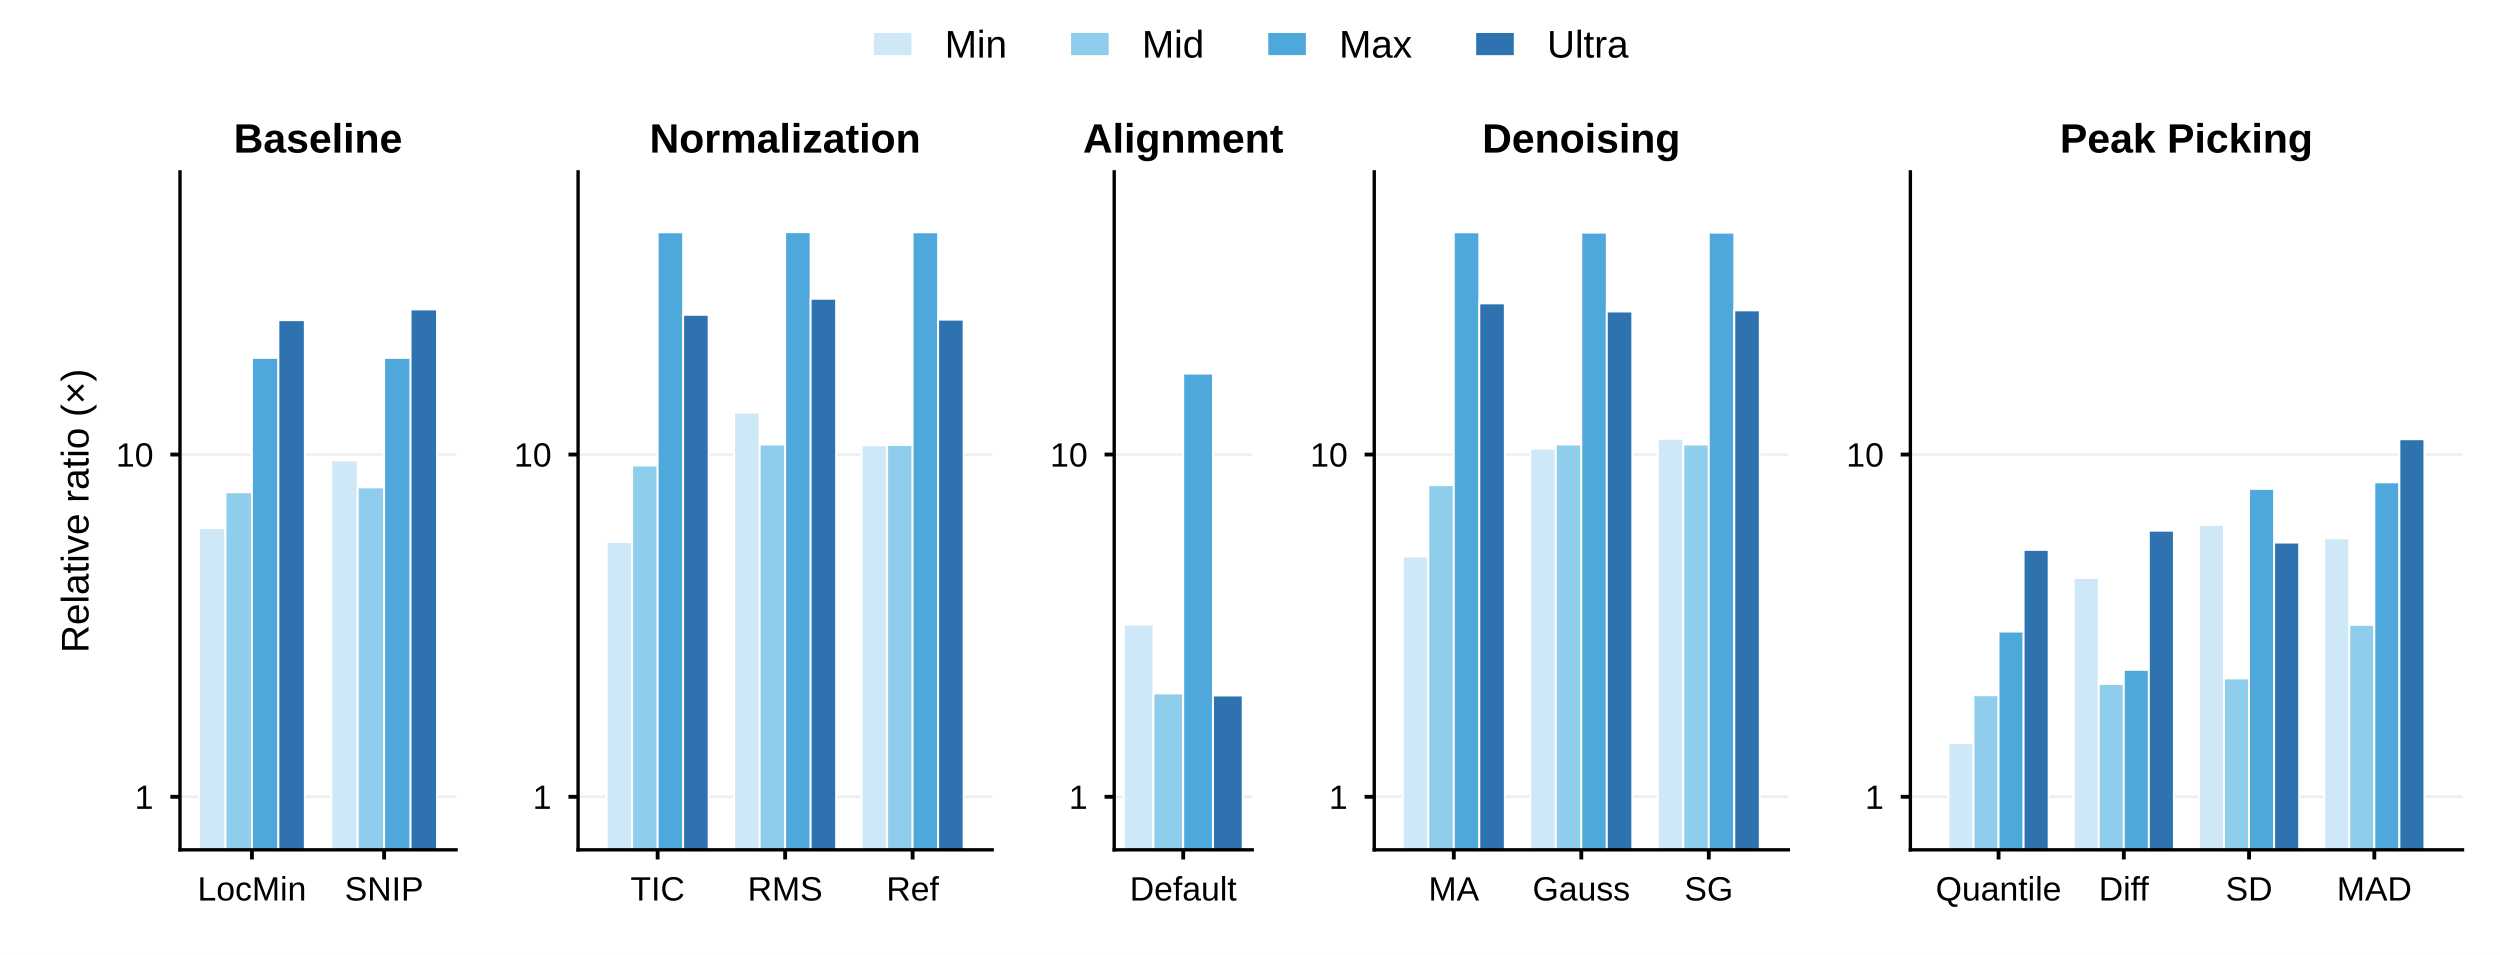
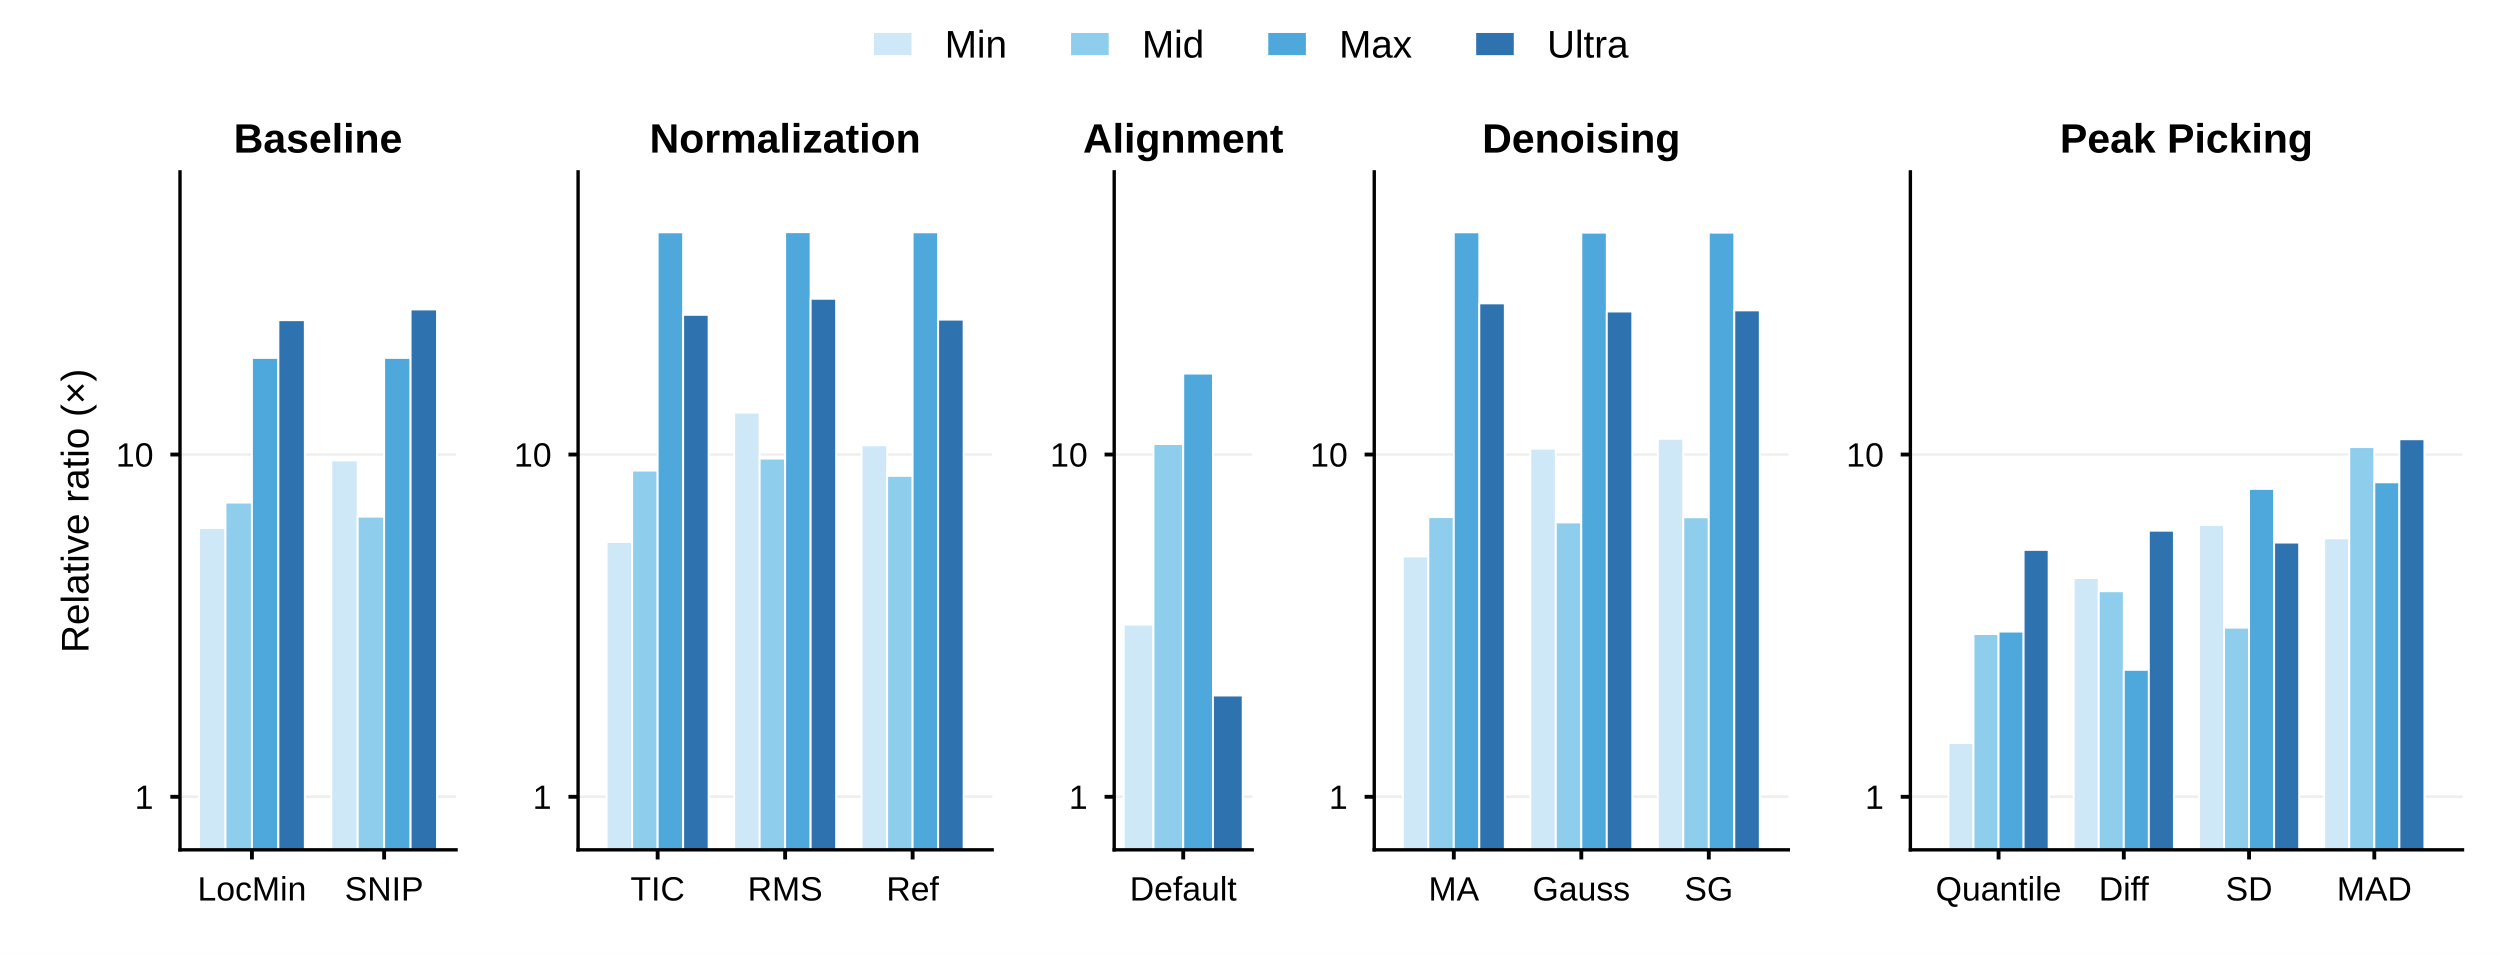
<svg xmlns="http://www.w3.org/2000/svg" xmlns:xlink="http://www.w3.org/1999/xlink" width="518.4pt" height="198pt" viewBox="0 0 518.4 198" version="1.1">
  <defs>
    <style type="text/css">*{stroke-linejoin: round; stroke-linecap: butt}</style>
  </defs>
  <g id="figure_1">
    <g id="patch_1">
      <path d="M 0 198  L 518.4 198  L 518.4 0  L 0 0  z " style="fill: #ffffff" />
    </g>
    <g id="axes_1">
      <g id="patch_2">
        <path d="M 37.325 176.22  L 94.57 176.22  L 94.57 35.64  L 37.325 35.64  z " style="fill: #ffffff" />
      </g>
      <g id="line2d_1">
-         <path d="M 37.325 165.226  L 94.57 165.226  " clip-path="url(#p3202aa1c70)" style="fill: none; stroke: #eeeeee; stroke-width: 0.5; stroke-linecap: square" />
+         <path d="M 37.325 165.226  L 94.57 165.226  " clip-path="url(#p8a4ad385a6)" style="fill: none; stroke: #eeeeee; stroke-width: 0.5; stroke-linecap: square" />
      </g>
      <g id="matplotlib.axis_1">
        <g id="xtick_1">
          <g id="line2d_2">
            <defs>
-               <path id="m4fd828f39a" d="M 0 0  L 0 2  " style="stroke: #000000; stroke-width: 0.8" />
+               <path id="m341b95b76f" d="M 0 0  L 0 2  " style="stroke: #000000; stroke-width: 0.8" />
            </defs>
            <g>
-               <use xlink:href="#m4fd828f39a" x="52.239" y="176.22" style="stroke: #000000; stroke-width: 0.8" />
+               <use xlink:href="#m341b95b76f" x="52.239" y="176.22" style="stroke: #000000; stroke-width: 0.8" />
            </g>
          </g>
          <g id="text_1">
            <text style="font-size: 7px; font-family: 'Arial'; text-anchor: middle" x="52.239" y="186.73" transform="rotate(-0 52.23913 186.7305)">LocMin</text>
          </g>
        </g>
        <g id="xtick_2">
          <g id="line2d_3">
            <g>
-               <use xlink:href="#m4fd828f39a" x="79.655" y="176.22" style="stroke: #000000; stroke-width: 0.8" />
+               <use xlink:href="#m341b95b76f" x="79.655" y="176.22" style="stroke: #000000; stroke-width: 0.8" />
            </g>
          </g>
          <g id="text_2">
            <text style="font-size: 7px; font-family: 'Arial'; text-anchor: middle" x="79.655" y="186.73" transform="rotate(-0 79.65517 186.7305)">SNIP</text>
          </g>
        </g>
      </g>
      <g id="matplotlib.axis_2">
        <g id="ytick_1">
          <g id="line2d_4">
-             <path d="M 37.325 165.226  L 94.57 165.226  " clip-path="url(#p3202aa1c70)" style="fill: none; stroke: #eeeeee; stroke-width: 0.5; stroke-linecap: square" />
+             <path d="M 37.325 165.226  L 94.57 165.226  " clip-path="url(#p8a4ad385a6)" style="fill: none; stroke: #eeeeee; stroke-width: 0.5; stroke-linecap: square" />
          </g>
          <g id="line2d_5">
            <defs>
-               <path id="mb478383903" d="M 0 0  L -2 0  " style="stroke: #000000; stroke-width: 0.8" />
+               <path id="mf1b761fecf" d="M 0 0  L -2 0  " style="stroke: #000000; stroke-width: 0.8" />
            </defs>
            <g>
-               <use xlink:href="#mb478383903" x="37.325" y="165.226" style="stroke: #000000; stroke-width: 0.8" />
+               <use xlink:href="#mf1b761fecf" x="37.325" y="165.226" style="stroke: #000000; stroke-width: 0.8" />
            </g>
          </g>
          <g id="text_3">
            <text style="font-size: 7px; font-family: 'Arial'; text-anchor: end" x="31.825" y="167.731" transform="rotate(-0 31.8248 167.731)">1</text>
          </g>
        </g>
        <g id="ytick_2">
          <g id="line2d_6">
-             <path d="M 37.325 94.25  L 94.57 94.25  " clip-path="url(#p3202aa1c70)" style="fill: none; stroke: #eeeeee; stroke-width: 0.5; stroke-linecap: square" />
+             <path d="M 37.325 94.25  L 94.57 94.25  " clip-path="url(#p8a4ad385a6)" style="fill: none; stroke: #eeeeee; stroke-width: 0.5; stroke-linecap: square" />
          </g>
          <g id="line2d_7">
            <g>
-               <use xlink:href="#mb478383903" x="37.325" y="94.25" style="stroke: #000000; stroke-width: 0.8" />
+               <use xlink:href="#mf1b761fecf" x="37.325" y="94.25" style="stroke: #000000; stroke-width: 0.8" />
            </g>
          </g>
          <g id="text_4">
            <text style="font-size: 7px; font-family: 'Arial'; text-anchor: end" x="31.825" y="96.756" transform="rotate(-0 31.8248 96.75556)">10</text>
          </g>
        </g>
        <g id="text_5">
          <text style="font-size: 8px; font-family: 'Arial'; text-anchor: middle" x="18.356" y="105.93" transform="rotate(-90 18.35574 105.93)">Relative ratio (×)</text>
        </g>
      </g>
      <g id="patch_3">
-         <path d="M 41.273 71140.664  L 46.756 71140.664  L 46.756 109.503  L 41.273 109.503  z " clip-path="url(#p3202aa1c70)" style="fill: #cfe8f7; stroke: #ffffff; stroke-width: 0.4; stroke-linejoin: miter" />
+         <path d="M 41.273 71140.664  L 46.756 71140.664  L 46.756 109.503  L 41.273 109.503  z " clip-path="url(#p8a4ad385a6)" style="fill: #cfe8f7; stroke: #ffffff; stroke-width: 0.4; stroke-linejoin: miter" />
      </g>
      <g id="patch_4">
-         <path d="M 68.689 71140.664  L 74.172 71140.664  L 74.172 95.461  L 68.689 95.461  z " clip-path="url(#p3202aa1c70)" style="fill: #cfe8f7; stroke: #ffffff; stroke-width: 0.4; stroke-linejoin: miter" />
+         <path d="M 68.689 71140.664  L 74.172 71140.664  L 74.172 95.461  L 68.689 95.461  z " clip-path="url(#p8a4ad385a6)" style="fill: #cfe8f7; stroke: #ffffff; stroke-width: 0.4; stroke-linejoin: miter" />
      </g>
      <g id="patch_5">
-         <path d="M 46.756 71140.664  L 52.239 71140.664  L 52.239 102.074  L 46.756 102.074  z " clip-path="url(#p3202aa1c70)" style="fill: #8fcdec; stroke: #ffffff; stroke-width: 0.4; stroke-linejoin: miter" />
+         <path d="M 46.756 71140.664  L 52.239 71140.664  L 52.239 104.215  L 46.756 104.215  z " clip-path="url(#p8a4ad385a6)" style="fill: #8fcdec; stroke: #ffffff; stroke-width: 0.4; stroke-linejoin: miter" />
      </g>
      <g id="patch_6">
-         <path d="M 74.172 71140.664  L 79.655 71140.664  L 79.655 101.064  L 74.172 101.064  z " clip-path="url(#p3202aa1c70)" style="fill: #8fcdec; stroke: #ffffff; stroke-width: 0.4; stroke-linejoin: miter" />
+         <path d="M 74.172 71140.664  L 79.655 71140.664  L 79.655 107.13  L 74.172 107.13  z " clip-path="url(#p8a4ad385a6)" style="fill: #8fcdec; stroke: #ffffff; stroke-width: 0.4; stroke-linejoin: miter" />
      </g>
      <g id="patch_7">
-         <path d="M 52.239 71140.664  L 57.722 71140.664  L 57.722 74.219  L 52.239 74.219  z " clip-path="url(#p3202aa1c70)" style="fill: #4fa8dc; stroke: #ffffff; stroke-width: 0.4; stroke-linejoin: miter" />
+         <path d="M 52.239 71140.664  L 57.722 71140.664  L 57.722 74.219  L 52.239 74.219  z " clip-path="url(#p8a4ad385a6)" style="fill: #4fa8dc; stroke: #ffffff; stroke-width: 0.4; stroke-linejoin: miter" />
      </g>
      <g id="patch_8">
-         <path d="M 79.655 71140.664  L 85.138 71140.664  L 85.138 74.219  L 79.655 74.219  z " clip-path="url(#p3202aa1c70)" style="fill: #4fa8dc; stroke: #ffffff; stroke-width: 0.4; stroke-linejoin: miter" />
+         <path d="M 79.655 71140.664  L 85.138 71140.664  L 85.138 74.219  L 79.655 74.219  z " clip-path="url(#p8a4ad385a6)" style="fill: #4fa8dc; stroke: #ffffff; stroke-width: 0.4; stroke-linejoin: miter" />
      </g>
      <g id="patch_9">
-         <path d="M 57.722 71140.664  L 63.206 71140.664  L 63.206 66.384  L 57.722 66.384  z " clip-path="url(#p3202aa1c70)" style="fill: #2e73b0; stroke: #ffffff; stroke-width: 0.4; stroke-linejoin: miter" />
+         <path d="M 57.722 71140.664  L 63.206 71140.664  L 63.206 66.384  L 57.722 66.384  z " clip-path="url(#p8a4ad385a6)" style="fill: #2e73b0; stroke: #ffffff; stroke-width: 0.4; stroke-linejoin: miter" />
      </g>
      <g id="patch_10">
-         <path d="M 85.138 71140.664  L 90.622 71140.664  L 90.622 64.159  L 85.138 64.159  z " clip-path="url(#p3202aa1c70)" style="fill: #2e73b0; stroke: #ffffff; stroke-width: 0.4; stroke-linejoin: miter" />
+         <path d="M 85.138 71140.664  L 90.622 71140.664  L 90.622 64.159  L 85.138 64.159  z " clip-path="url(#p8a4ad385a6)" style="fill: #2e73b0; stroke: #ffffff; stroke-width: 0.4; stroke-linejoin: miter" />
      </g>
      <g id="text_6">
        <text style="font-weight: 700; font-size: 8.5px; font-family: 'Arial'; text-anchor: middle" x="65.947" y="31.64" transform="rotate(-0 65.94715 31.64)">Baseline</text>
      </g>
      <g id="patch_11">
        <path d="M 37.325 176.22  L 37.325 35.64  " style="fill: none; stroke: #000000; stroke-width: 0.7; stroke-linejoin: miter; stroke-linecap: square" />
      </g>
      <g id="patch_12">
        <path d="M 37.325 176.22  L 94.57 176.22  " style="fill: none; stroke: #000000; stroke-width: 0.7; stroke-linejoin: miter; stroke-linecap: square" />
      </g>
    </g>
    <g id="axes_2">
      <g id="patch_13">
        <path d="M 119.872 176.22  L 205.739 176.22  L 205.739 35.64  L 119.872 35.64  z " style="fill: #ffffff" />
      </g>
      <g id="line2d_8">
-         <path d="M 119.872 165.226  L 205.739 165.226  " clip-path="url(#pa5fbe0ecfd)" style="fill: none; stroke: #eeeeee; stroke-width: 0.5; stroke-linecap: square" />
+         <path d="M 119.872 165.226  L 205.739 165.226  " clip-path="url(#pd2359d3ed6)" style="fill: none; stroke: #eeeeee; stroke-width: 0.5; stroke-linecap: square" />
      </g>
      <g id="matplotlib.axis_3">
        <g id="xtick_3">
          <g id="line2d_9">
            <g>
-               <use xlink:href="#m4fd828f39a" x="136.368" y="176.22" style="stroke: #000000; stroke-width: 0.8" />
+               <use xlink:href="#m341b95b76f" x="136.368" y="176.22" style="stroke: #000000; stroke-width: 0.8" />
            </g>
          </g>
          <g id="text_7">
            <text style="font-size: 7px; font-family: 'Arial'; text-anchor: middle" x="136.368" y="186.73" transform="rotate(-0 136.3683 186.7305)">TIC</text>
          </g>
        </g>
        <g id="xtick_4">
          <g id="line2d_10">
            <g>
-               <use xlink:href="#m4fd828f39a" x="162.805" y="176.22" style="stroke: #000000; stroke-width: 0.8" />
+               <use xlink:href="#m341b95b76f" x="162.805" y="176.22" style="stroke: #000000; stroke-width: 0.8" />
            </g>
          </g>
          <g id="text_8">
            <text style="font-size: 7px; font-family: 'Arial'; text-anchor: middle" x="162.805" y="186.73" transform="rotate(-0 162.8052 186.7305)">RMS</text>
          </g>
        </g>
        <g id="xtick_5">
          <g id="line2d_11">
            <g>
-               <use xlink:href="#m4fd828f39a" x="189.242" y="176.22" style="stroke: #000000; stroke-width: 0.8" />
+               <use xlink:href="#m341b95b76f" x="189.242" y="176.22" style="stroke: #000000; stroke-width: 0.8" />
            </g>
          </g>
          <g id="text_9">
            <text style="font-size: 7px; font-family: 'Arial'; text-anchor: middle" x="189.242" y="186.73" transform="rotate(-0 189.2421 186.7305)">Ref</text>
          </g>
        </g>
      </g>
      <g id="matplotlib.axis_4">
        <g id="ytick_3">
          <g id="line2d_12">
-             <path d="M 119.872 165.226  L 205.739 165.226  " clip-path="url(#pa5fbe0ecfd)" style="fill: none; stroke: #eeeeee; stroke-width: 0.5; stroke-linecap: square" />
+             <path d="M 119.872 165.226  L 205.739 165.226  " clip-path="url(#pd2359d3ed6)" style="fill: none; stroke: #eeeeee; stroke-width: 0.5; stroke-linecap: square" />
          </g>
          <g id="line2d_13">
            <g>
-               <use xlink:href="#mb478383903" x="119.872" y="165.226" style="stroke: #000000; stroke-width: 0.8" />
+               <use xlink:href="#mf1b761fecf" x="119.872" y="165.226" style="stroke: #000000; stroke-width: 0.8" />
            </g>
          </g>
          <g id="text_10">
            <text style="font-size: 7px; font-family: 'Arial'; text-anchor: end" x="114.372" y="167.731" transform="rotate(-0 114.3717 167.731)">1</text>
          </g>
        </g>
        <g id="ytick_4">
          <g id="line2d_14">
-             <path d="M 119.872 94.25  L 205.739 94.25  " clip-path="url(#pa5fbe0ecfd)" style="fill: none; stroke: #eeeeee; stroke-width: 0.5; stroke-linecap: square" />
+             <path d="M 119.872 94.25  L 205.739 94.25  " clip-path="url(#pd2359d3ed6)" style="fill: none; stroke: #eeeeee; stroke-width: 0.5; stroke-linecap: square" />
          </g>
          <g id="line2d_15">
            <g>
-               <use xlink:href="#mb478383903" x="119.872" y="94.25" style="stroke: #000000; stroke-width: 0.8" />
+               <use xlink:href="#mf1b761fecf" x="119.872" y="94.25" style="stroke: #000000; stroke-width: 0.8" />
            </g>
          </g>
          <g id="text_11">
            <text style="font-size: 7px; font-family: 'Arial'; text-anchor: end" x="114.372" y="96.756" transform="rotate(-0 114.3717 96.75556)">10</text>
          </g>
        </g>
      </g>
      <g id="patch_14">
-         <path d="M 125.794 71140.664  L 131.081 71140.664  L 131.081 112.38  L 125.794 112.38  z " clip-path="url(#pa5fbe0ecfd)" style="fill: #cfe8f7; stroke: #ffffff; stroke-width: 0.4; stroke-linejoin: miter" />
+         <path d="M 125.794 71140.664  L 131.081 71140.664  L 131.081 112.38  L 125.794 112.38  z " clip-path="url(#pd2359d3ed6)" style="fill: #cfe8f7; stroke: #ffffff; stroke-width: 0.4; stroke-linejoin: miter" />
      </g>
      <g id="patch_15">
-         <path d="M 152.23 71140.664  L 157.518 71140.664  L 157.518 85.552  L 152.23 85.552  z " clip-path="url(#pa5fbe0ecfd)" style="fill: #cfe8f7; stroke: #ffffff; stroke-width: 0.4; stroke-linejoin: miter" />
+         <path d="M 152.23 71140.664  L 157.518 71140.664  L 157.518 85.552  L 152.23 85.552  z " clip-path="url(#pd2359d3ed6)" style="fill: #cfe8f7; stroke: #ffffff; stroke-width: 0.4; stroke-linejoin: miter" />
      </g>
      <g id="patch_16">
-         <path d="M 178.667 71140.664  L 183.955 71140.664  L 183.955 92.335  L 178.667 92.335  z " clip-path="url(#pa5fbe0ecfd)" style="fill: #cfe8f7; stroke: #ffffff; stroke-width: 0.4; stroke-linejoin: miter" />
+         <path d="M 178.667 71140.664  L 183.955 71140.664  L 183.955 92.335  L 178.667 92.335  z " clip-path="url(#pd2359d3ed6)" style="fill: #cfe8f7; stroke: #ffffff; stroke-width: 0.4; stroke-linejoin: miter" />
      </g>
      <g id="patch_17">
-         <path d="M 131.081 71140.664  L 136.368 71140.664  L 136.368 96.525  L 131.081 96.525  z " clip-path="url(#pa5fbe0ecfd)" style="fill: #8fcdec; stroke: #ffffff; stroke-width: 0.4; stroke-linejoin: miter" />
+         <path d="M 131.081 71140.664  L 136.368 71140.664  L 136.368 97.573  L 131.081 97.573  z " clip-path="url(#pd2359d3ed6)" style="fill: #8fcdec; stroke: #ffffff; stroke-width: 0.4; stroke-linejoin: miter" />
      </g>
      <g id="patch_18">
-         <path d="M 157.518 71140.664  L 162.805 71140.664  L 162.805 92.168  L 157.518 92.168  z " clip-path="url(#pa5fbe0ecfd)" style="fill: #8fcdec; stroke: #ffffff; stroke-width: 0.4; stroke-linejoin: miter" />
+         <path d="M 157.518 71140.664  L 162.805 71140.664  L 162.805 95.093  L 157.518 95.093  z " clip-path="url(#pd2359d3ed6)" style="fill: #8fcdec; stroke: #ffffff; stroke-width: 0.4; stroke-linejoin: miter" />
      </g>
      <g id="patch_19">
-         <path d="M 183.955 71140.664  L 189.242 71140.664  L 189.242 92.271  L 183.955 92.271  z " clip-path="url(#pa5fbe0ecfd)" style="fill: #8fcdec; stroke: #ffffff; stroke-width: 0.4; stroke-linejoin: miter" />
+         <path d="M 183.955 71140.664  L 189.242 71140.664  L 189.242 98.685  L 183.955 98.685  z " clip-path="url(#pd2359d3ed6)" style="fill: #8fcdec; stroke: #ffffff; stroke-width: 0.4; stroke-linejoin: miter" />
      </g>
      <g id="patch_20">
-         <path d="M 136.368 71140.664  L 141.656 71140.664  L 141.656 48.173  L 136.368 48.173  z " clip-path="url(#pa5fbe0ecfd)" style="fill: #4fa8dc; stroke: #ffffff; stroke-width: 0.4; stroke-linejoin: miter" />
+         <path d="M 136.368 71140.664  L 141.656 71140.664  L 141.656 48.173  L 136.368 48.173  z " clip-path="url(#pd2359d3ed6)" style="fill: #4fa8dc; stroke: #ffffff; stroke-width: 0.4; stroke-linejoin: miter" />
      </g>
      <g id="patch_21">
-         <path d="M 162.805 71140.664  L 168.093 71140.664  L 168.093 48.138  L 162.805 48.138  z " clip-path="url(#pa5fbe0ecfd)" style="fill: #4fa8dc; stroke: #ffffff; stroke-width: 0.4; stroke-linejoin: miter" />
+         <path d="M 162.805 71140.664  L 168.093 71140.664  L 168.093 48.138  L 162.805 48.138  z " clip-path="url(#pd2359d3ed6)" style="fill: #4fa8dc; stroke: #ffffff; stroke-width: 0.4; stroke-linejoin: miter" />
      </g>
      <g id="patch_22">
-         <path d="M 189.242 71140.664  L 194.529 71140.664  L 194.529 48.173  L 189.242 48.173  z " clip-path="url(#pa5fbe0ecfd)" style="fill: #4fa8dc; stroke: #ffffff; stroke-width: 0.4; stroke-linejoin: miter" />
+         <path d="M 189.242 71140.664  L 194.529 71140.664  L 194.529 48.173  L 189.242 48.173  z " clip-path="url(#pd2359d3ed6)" style="fill: #4fa8dc; stroke: #ffffff; stroke-width: 0.4; stroke-linejoin: miter" />
      </g>
      <g id="patch_23">
-         <path d="M 141.656 71140.664  L 146.943 71140.664  L 146.943 65.278  L 141.656 65.278  z " clip-path="url(#pa5fbe0ecfd)" style="fill: #2e73b0; stroke: #ffffff; stroke-width: 0.4; stroke-linejoin: miter" />
+         <path d="M 141.656 71140.664  L 146.943 71140.664  L 146.943 65.278  L 141.656 65.278  z " clip-path="url(#pd2359d3ed6)" style="fill: #2e73b0; stroke: #ffffff; stroke-width: 0.4; stroke-linejoin: miter" />
      </g>
      <g id="patch_24">
-         <path d="M 168.093 71140.664  L 173.38 71140.664  L 173.38 61.954  L 168.093 61.954  z " clip-path="url(#pa5fbe0ecfd)" style="fill: #2e73b0; stroke: #ffffff; stroke-width: 0.4; stroke-linejoin: miter" />
+         <path d="M 168.093 71140.664  L 173.38 71140.664  L 173.38 61.954  L 168.093 61.954  z " clip-path="url(#pd2359d3ed6)" style="fill: #2e73b0; stroke: #ffffff; stroke-width: 0.4; stroke-linejoin: miter" />
      </g>
      <g id="patch_25">
-         <path d="M 194.529 71140.664  L 199.817 71140.664  L 199.817 66.274  L 194.529 66.274  z " clip-path="url(#pa5fbe0ecfd)" style="fill: #2e73b0; stroke: #ffffff; stroke-width: 0.4; stroke-linejoin: miter" />
+         <path d="M 194.529 71140.664  L 199.817 71140.664  L 199.817 66.274  L 194.529 66.274  z " clip-path="url(#pd2359d3ed6)" style="fill: #2e73b0; stroke: #ffffff; stroke-width: 0.4; stroke-linejoin: miter" />
      </g>
      <g id="text_12">
        <text style="font-weight: 700; font-size: 8.5px; font-family: 'Arial'; text-anchor: middle" x="162.805" y="31.64" transform="rotate(-0 162.8052 31.64)">Normalization</text>
      </g>
      <g id="patch_26">
        <path d="M 119.872 176.22  L 119.872 35.64  " style="fill: none; stroke: #000000; stroke-width: 0.7; stroke-linejoin: miter; stroke-linecap: square" />
      </g>
      <g id="patch_27">
        <path d="M 119.872 176.22  L 205.739 176.22  " style="fill: none; stroke: #000000; stroke-width: 0.7; stroke-linejoin: miter; stroke-linecap: square" />
      </g>
    </g>
    <g id="axes_3">
      <g id="patch_28">
        <path d="M 231.041 176.22  L 259.663 176.22  L 259.663 35.64  L 231.041 35.64  z " style="fill: #ffffff" />
      </g>
      <g id="line2d_16">
-         <path d="M 231.041 165.226  L 259.663 165.226  " clip-path="url(#p854da5519f)" style="fill: none; stroke: #eeeeee; stroke-width: 0.5; stroke-linecap: square" />
+         <path d="M 231.041 165.226  L 259.663 165.226  " clip-path="url(#pd5d2c4f008)" style="fill: none; stroke: #eeeeee; stroke-width: 0.5; stroke-linecap: square" />
      </g>
      <g id="matplotlib.axis_5">
        <g id="xtick_6">
          <g id="line2d_17">
            <g>
-               <use xlink:href="#m4fd828f39a" x="245.352" y="176.22" style="stroke: #000000; stroke-width: 0.8" />
+               <use xlink:href="#m341b95b76f" x="245.352" y="176.22" style="stroke: #000000; stroke-width: 0.8" />
            </g>
          </g>
          <g id="text_13">
            <text style="font-size: 7px; font-family: 'Arial'; text-anchor: middle" x="245.352" y="186.73" transform="rotate(-0 245.352 186.7305)">Default</text>
          </g>
        </g>
      </g>
      <g id="matplotlib.axis_6">
        <g id="ytick_5">
          <g id="line2d_18">
-             <path d="M 231.041 165.226  L 259.663 165.226  " clip-path="url(#p854da5519f)" style="fill: none; stroke: #eeeeee; stroke-width: 0.5; stroke-linecap: square" />
+             <path d="M 231.041 165.226  L 259.663 165.226  " clip-path="url(#pd5d2c4f008)" style="fill: none; stroke: #eeeeee; stroke-width: 0.5; stroke-linecap: square" />
          </g>
          <g id="line2d_19">
            <g>
-               <use xlink:href="#mb478383903" x="231.041" y="165.226" style="stroke: #000000; stroke-width: 0.8" />
+               <use xlink:href="#mf1b761fecf" x="231.041" y="165.226" style="stroke: #000000; stroke-width: 0.8" />
            </g>
          </g>
          <g id="text_14">
            <text style="font-size: 7px; font-family: 'Arial'; text-anchor: end" x="225.541" y="167.731" transform="rotate(-0 225.5409 167.731)">1</text>
          </g>
        </g>
        <g id="ytick_6">
          <g id="line2d_20">
-             <path d="M 231.041 94.25  L 259.663 94.25  " clip-path="url(#p854da5519f)" style="fill: none; stroke: #eeeeee; stroke-width: 0.5; stroke-linecap: square" />
+             <path d="M 231.041 94.25  L 259.663 94.25  " clip-path="url(#pd5d2c4f008)" style="fill: none; stroke: #eeeeee; stroke-width: 0.5; stroke-linecap: square" />
          </g>
          <g id="line2d_21">
            <g>
-               <use xlink:href="#mb478383903" x="231.041" y="94.25" style="stroke: #000000; stroke-width: 0.8" />
+               <use xlink:href="#mf1b761fecf" x="231.041" y="94.25" style="stroke: #000000; stroke-width: 0.8" />
            </g>
          </g>
          <g id="text_15">
            <text style="font-size: 7px; font-family: 'Arial'; text-anchor: end" x="225.541" y="96.756" transform="rotate(-0 225.5409 96.75556)">10</text>
          </g>
        </g>
      </g>
      <g id="patch_29">
-         <path d="M 233.015 71140.664  L 239.183 71140.664  L 239.183 129.53  L 233.015 129.53  z " clip-path="url(#p854da5519f)" style="fill: #cfe8f7; stroke: #ffffff; stroke-width: 0.4; stroke-linejoin: miter" />
+         <path d="M 233.015 71140.664  L 239.183 71140.664  L 239.183 129.53  L 233.015 129.53  z " clip-path="url(#pd5d2c4f008)" style="fill: #cfe8f7; stroke: #ffffff; stroke-width: 0.4; stroke-linejoin: miter" />
      </g>
      <g id="patch_30">
-         <path d="M 239.183 71140.664  L 245.352 71140.664  L 245.352 143.796  L 239.183 143.796  z " clip-path="url(#p854da5519f)" style="fill: #8fcdec; stroke: #ffffff; stroke-width: 0.4; stroke-linejoin: miter" />
+         <path d="M 239.183 71140.664  L 245.352 71140.664  L 245.352 92.078  L 239.183 92.078  z " clip-path="url(#pd5d2c4f008)" style="fill: #8fcdec; stroke: #ffffff; stroke-width: 0.4; stroke-linejoin: miter" />
      </g>
      <g id="patch_31">
-         <path d="M 245.352 71140.664  L 251.521 71140.664  L 251.521 77.461  L 245.352 77.461  z " clip-path="url(#p854da5519f)" style="fill: #4fa8dc; stroke: #ffffff; stroke-width: 0.4; stroke-linejoin: miter" />
+         <path d="M 245.352 71140.664  L 251.521 71140.664  L 251.521 77.461  L 245.352 77.461  z " clip-path="url(#pd5d2c4f008)" style="fill: #4fa8dc; stroke: #ffffff; stroke-width: 0.4; stroke-linejoin: miter" />
      </g>
      <g id="patch_32">
-         <path d="M 251.521 71140.664  L 257.689 71140.664  L 257.689 144.219  L 251.521 144.219  z " clip-path="url(#p854da5519f)" style="fill: #2e73b0; stroke: #ffffff; stroke-width: 0.4; stroke-linejoin: miter" />
+         <path d="M 251.521 71140.664  L 257.689 71140.664  L 257.689 144.219  L 251.521 144.219  z " clip-path="url(#pd5d2c4f008)" style="fill: #2e73b0; stroke: #ffffff; stroke-width: 0.4; stroke-linejoin: miter" />
      </g>
      <g id="text_16">
        <text style="font-weight: 700; font-size: 8.5px; font-family: 'Arial'; text-anchor: middle" x="245.352" y="31.64" transform="rotate(-0 245.352 31.64)">Alignment</text>
      </g>
      <g id="patch_33">
        <path d="M 231.041 176.22  L 231.041 35.64  " style="fill: none; stroke: #000000; stroke-width: 0.7; stroke-linejoin: miter; stroke-linecap: square" />
      </g>
      <g id="patch_34">
        <path d="M 231.041 176.22  L 259.663 176.22  " style="fill: none; stroke: #000000; stroke-width: 0.7; stroke-linejoin: miter; stroke-linecap: square" />
      </g>
    </g>
    <g id="axes_4">
      <g id="patch_35">
        <path d="M 284.965 176.22  L 370.832 176.22  L 370.832 35.64  L 284.965 35.64  z " style="fill: #ffffff" />
      </g>
      <g id="line2d_22">
-         <path d="M 284.965 165.226  L 370.832 165.226  " clip-path="url(#p12372c4dcb)" style="fill: none; stroke: #eeeeee; stroke-width: 0.5; stroke-linecap: square" />
+         <path d="M 284.965 165.226  L 370.832 165.226  " clip-path="url(#pba4141371d)" style="fill: none; stroke: #eeeeee; stroke-width: 0.5; stroke-linecap: square" />
      </g>
      <g id="matplotlib.axis_7">
        <g id="xtick_7">
          <g id="line2d_23">
            <g>
-               <use xlink:href="#m4fd828f39a" x="301.462" y="176.22" style="stroke: #000000; stroke-width: 0.8" />
+               <use xlink:href="#m341b95b76f" x="301.462" y="176.22" style="stroke: #000000; stroke-width: 0.8" />
            </g>
          </g>
          <g id="text_17">
            <text style="font-size: 7px; font-family: 'Arial'; text-anchor: middle" x="301.462" y="186.73" transform="rotate(-0 301.462 186.7305)">MA</text>
          </g>
        </g>
        <g id="xtick_8">
          <g id="line2d_24">
            <g>
-               <use xlink:href="#m4fd828f39a" x="327.899" y="176.22" style="stroke: #000000; stroke-width: 0.8" />
+               <use xlink:href="#m341b95b76f" x="327.899" y="176.22" style="stroke: #000000; stroke-width: 0.8" />
            </g>
          </g>
          <g id="text_18">
            <text style="font-size: 7px; font-family: 'Arial'; text-anchor: middle" x="327.899" y="186.73" transform="rotate(-0 327.8989 186.7305)">Gauss</text>
          </g>
        </g>
        <g id="xtick_9">
          <g id="line2d_25">
            <g>
-               <use xlink:href="#m4fd828f39a" x="354.336" y="176.22" style="stroke: #000000; stroke-width: 0.8" />
+               <use xlink:href="#m341b95b76f" x="354.336" y="176.22" style="stroke: #000000; stroke-width: 0.8" />
            </g>
          </g>
          <g id="text_19">
            <text style="font-size: 7px; font-family: 'Arial'; text-anchor: middle" x="354.336" y="186.73" transform="rotate(-0 354.3358 186.7305)">SG</text>
          </g>
        </g>
      </g>
      <g id="matplotlib.axis_8">
        <g id="ytick_7">
          <g id="line2d_26">
-             <path d="M 284.965 165.226  L 370.832 165.226  " clip-path="url(#p12372c4dcb)" style="fill: none; stroke: #eeeeee; stroke-width: 0.5; stroke-linecap: square" />
+             <path d="M 284.965 165.226  L 370.832 165.226  " clip-path="url(#pba4141371d)" style="fill: none; stroke: #eeeeee; stroke-width: 0.5; stroke-linecap: square" />
          </g>
          <g id="line2d_27">
            <g>
-               <use xlink:href="#mb478383903" x="284.965" y="165.226" style="stroke: #000000; stroke-width: 0.8" />
+               <use xlink:href="#mf1b761fecf" x="284.965" y="165.226" style="stroke: #000000; stroke-width: 0.8" />
            </g>
          </g>
          <g id="text_20">
            <text style="font-size: 7px; font-family: 'Arial'; text-anchor: end" x="279.465" y="167.731" transform="rotate(-0 279.4654 167.731)">1</text>
          </g>
        </g>
        <g id="ytick_8">
          <g id="line2d_28">
-             <path d="M 284.965 94.25  L 370.832 94.25  " clip-path="url(#p12372c4dcb)" style="fill: none; stroke: #eeeeee; stroke-width: 0.5; stroke-linecap: square" />
+             <path d="M 284.965 94.25  L 370.832 94.25  " clip-path="url(#pba4141371d)" style="fill: none; stroke: #eeeeee; stroke-width: 0.5; stroke-linecap: square" />
          </g>
          <g id="line2d_29">
            <g>
-               <use xlink:href="#mb478383903" x="284.965" y="94.25" style="stroke: #000000; stroke-width: 0.8" />
+               <use xlink:href="#mf1b761fecf" x="284.965" y="94.25" style="stroke: #000000; stroke-width: 0.8" />
            </g>
          </g>
          <g id="text_21">
            <text style="font-size: 7px; font-family: 'Arial'; text-anchor: end" x="279.465" y="96.756" transform="rotate(-0 279.4654 96.75556)">10</text>
          </g>
        </g>
      </g>
      <g id="patch_36">
-         <path d="M 290.887 71140.664  L 296.175 71140.664  L 296.175 115.389  L 290.887 115.389  z " clip-path="url(#p12372c4dcb)" style="fill: #cfe8f7; stroke: #ffffff; stroke-width: 0.4; stroke-linejoin: miter" />
+         <path d="M 290.887 71140.664  L 296.175 71140.664  L 296.175 115.389  L 290.887 115.389  z " clip-path="url(#pba4141371d)" style="fill: #cfe8f7; stroke: #ffffff; stroke-width: 0.4; stroke-linejoin: miter" />
      </g>
      <g id="patch_37">
-         <path d="M 317.324 71140.664  L 322.612 71140.664  L 322.612 93.041  L 317.324 93.041  z " clip-path="url(#p12372c4dcb)" style="fill: #cfe8f7; stroke: #ffffff; stroke-width: 0.4; stroke-linejoin: miter" />
+         <path d="M 317.324 71140.664  L 322.612 71140.664  L 322.612 93.041  L 317.324 93.041  z " clip-path="url(#pba4141371d)" style="fill: #cfe8f7; stroke: #ffffff; stroke-width: 0.4; stroke-linejoin: miter" />
      </g>
      <g id="patch_38">
-         <path d="M 343.761 71140.664  L 349.048 71140.664  L 349.048 90.995  L 343.761 90.995  z " clip-path="url(#p12372c4dcb)" style="fill: #cfe8f7; stroke: #ffffff; stroke-width: 0.4; stroke-linejoin: miter" />
+         <path d="M 343.761 71140.664  L 349.048 71140.664  L 349.048 90.995  L 343.761 90.995  z " clip-path="url(#pba4141371d)" style="fill: #cfe8f7; stroke: #ffffff; stroke-width: 0.4; stroke-linejoin: miter" />
      </g>
      <g id="patch_39">
-         <path d="M 296.175 71140.664  L 301.462 71140.664  L 301.462 100.594  L 296.175 100.594  z " clip-path="url(#p12372c4dcb)" style="fill: #8fcdec; stroke: #ffffff; stroke-width: 0.4; stroke-linejoin: miter" />
+         <path d="M 296.175 71140.664  L 301.462 71140.664  L 301.462 107.221  L 296.175 107.221  z " clip-path="url(#pba4141371d)" style="fill: #8fcdec; stroke: #ffffff; stroke-width: 0.4; stroke-linejoin: miter" />
      </g>
      <g id="patch_40">
-         <path d="M 322.612 71140.664  L 327.899 71140.664  L 327.899 92.168  L 322.612 92.168  z " clip-path="url(#p12372c4dcb)" style="fill: #8fcdec; stroke: #ffffff; stroke-width: 0.4; stroke-linejoin: miter" />
+         <path d="M 322.612 71140.664  L 327.899 71140.664  L 327.899 108.329  L 322.612 108.329  z " clip-path="url(#pba4141371d)" style="fill: #8fcdec; stroke: #ffffff; stroke-width: 0.4; stroke-linejoin: miter" />
      </g>
      <g id="patch_41">
-         <path d="M 349.048 71140.664  L 354.336 71140.664  L 354.336 92.168  L 349.048 92.168  z " clip-path="url(#p12372c4dcb)" style="fill: #8fcdec; stroke: #ffffff; stroke-width: 0.4; stroke-linejoin: miter" />
+         <path d="M 349.048 71140.664  L 354.336 71140.664  L 354.336 107.261  L 349.048 107.261  z " clip-path="url(#pba4141371d)" style="fill: #8fcdec; stroke: #ffffff; stroke-width: 0.4; stroke-linejoin: miter" />
      </g>
      <g id="patch_42">
-         <path d="M 301.462 71140.664  L 306.749 71140.664  L 306.749 48.166  L 301.462 48.166  z " clip-path="url(#p12372c4dcb)" style="fill: #4fa8dc; stroke: #ffffff; stroke-width: 0.4; stroke-linejoin: miter" />
+         <path d="M 301.462 71140.664  L 306.749 71140.664  L 306.749 48.166  L 301.462 48.166  z " clip-path="url(#pba4141371d)" style="fill: #4fa8dc; stroke: #ffffff; stroke-width: 0.4; stroke-linejoin: miter" />
      </g>
      <g id="patch_43">
-         <path d="M 327.899 71140.664  L 333.186 71140.664  L 333.186 48.243  L 327.899 48.243  z " clip-path="url(#p12372c4dcb)" style="fill: #4fa8dc; stroke: #ffffff; stroke-width: 0.4; stroke-linejoin: miter" />
+         <path d="M 327.899 71140.664  L 333.186 71140.664  L 333.186 48.243  L 327.899 48.243  z " clip-path="url(#pba4141371d)" style="fill: #4fa8dc; stroke: #ffffff; stroke-width: 0.4; stroke-linejoin: miter" />
      </g>
      <g id="patch_44">
-         <path d="M 354.336 71140.664  L 359.623 71140.664  L 359.623 48.243  L 354.336 48.243  z " clip-path="url(#p12372c4dcb)" style="fill: #4fa8dc; stroke: #ffffff; stroke-width: 0.4; stroke-linejoin: miter" />
+         <path d="M 354.336 71140.664  L 359.623 71140.664  L 359.623 48.243  L 354.336 48.243  z " clip-path="url(#pba4141371d)" style="fill: #4fa8dc; stroke: #ffffff; stroke-width: 0.4; stroke-linejoin: miter" />
      </g>
      <g id="patch_45">
-         <path d="M 306.749 71140.664  L 312.037 71140.664  L 312.037 62.904  L 306.749 62.904  z " clip-path="url(#p12372c4dcb)" style="fill: #2e73b0; stroke: #ffffff; stroke-width: 0.4; stroke-linejoin: miter" />
+         <path d="M 306.749 71140.664  L 312.037 71140.664  L 312.037 62.904  L 306.749 62.904  z " clip-path="url(#pba4141371d)" style="fill: #2e73b0; stroke: #ffffff; stroke-width: 0.4; stroke-linejoin: miter" />
      </g>
      <g id="patch_46">
-         <path d="M 333.186 71140.664  L 338.474 71140.664  L 338.474 64.586  L 333.186 64.586  z " clip-path="url(#p12372c4dcb)" style="fill: #2e73b0; stroke: #ffffff; stroke-width: 0.4; stroke-linejoin: miter" />
+         <path d="M 333.186 71140.664  L 338.474 71140.664  L 338.474 64.586  L 333.186 64.586  z " clip-path="url(#pba4141371d)" style="fill: #2e73b0; stroke: #ffffff; stroke-width: 0.4; stroke-linejoin: miter" />
      </g>
      <g id="patch_47">
-         <path d="M 359.623 71140.664  L 364.911 71140.664  L 364.911 64.36  L 359.623 64.36  z " clip-path="url(#p12372c4dcb)" style="fill: #2e73b0; stroke: #ffffff; stroke-width: 0.4; stroke-linejoin: miter" />
+         <path d="M 359.623 71140.664  L 364.911 71140.664  L 364.911 64.36  L 359.623 64.36  z " clip-path="url(#pba4141371d)" style="fill: #2e73b0; stroke: #ffffff; stroke-width: 0.4; stroke-linejoin: miter" />
      </g>
      <g id="text_22">
        <text style="font-weight: 700; font-size: 8.5px; font-family: 'Arial'; text-anchor: middle" x="327.899" y="31.64" transform="rotate(-0 327.8989 31.64)">Denoising</text>
      </g>
      <g id="patch_48">
        <path d="M 284.965 176.22  L 284.965 35.64  " style="fill: none; stroke: #000000; stroke-width: 0.7; stroke-linejoin: miter; stroke-linecap: square" />
      </g>
      <g id="patch_49">
        <path d="M 284.965 176.22  L 370.832 176.22  " style="fill: none; stroke: #000000; stroke-width: 0.7; stroke-linejoin: miter; stroke-linecap: square" />
      </g>
    </g>
    <g id="axes_5">
      <g id="patch_50">
        <path d="M 396.135 176.22  L 510.624 176.22  L 510.624 35.64  L 396.135 35.64  z " style="fill: #ffffff" />
      </g>
      <g id="line2d_30">
-         <path d="M 396.135 165.226  L 510.624 165.226  " clip-path="url(#p806b37d52e)" style="fill: none; stroke: #eeeeee; stroke-width: 0.5; stroke-linecap: square" />
+         <path d="M 396.135 165.226  L 510.624 165.226  " clip-path="url(#p8145cf1e56)" style="fill: none; stroke: #eeeeee; stroke-width: 0.5; stroke-linecap: square" />
      </g>
      <g id="matplotlib.axis_9">
        <g id="xtick_10">
          <g id="line2d_31">
            <g>
-               <use xlink:href="#m4fd828f39a" x="414.42" y="176.22" style="stroke: #000000; stroke-width: 0.8" />
+               <use xlink:href="#m341b95b76f" x="414.42" y="176.22" style="stroke: #000000; stroke-width: 0.8" />
            </g>
          </g>
          <g id="text_23">
            <text style="font-size: 7px; font-family: 'Arial'; text-anchor: middle" x="414.42" y="186.73" transform="rotate(-0 414.4197 186.7305)">Quantile</text>
          </g>
        </g>
        <g id="xtick_11">
          <g id="line2d_32">
            <g>
-               <use xlink:href="#m4fd828f39a" x="440.393" y="176.22" style="stroke: #000000; stroke-width: 0.8" />
+               <use xlink:href="#m341b95b76f" x="440.393" y="176.22" style="stroke: #000000; stroke-width: 0.8" />
            </g>
          </g>
          <g id="text_24">
            <text style="font-size: 7px; font-family: 'Arial'; text-anchor: middle" x="440.393" y="186.73" transform="rotate(-0 440.3927 186.7305)">Diff</text>
          </g>
        </g>
        <g id="xtick_12">
          <g id="line2d_33">
            <g>
-               <use xlink:href="#m4fd828f39a" x="466.366" y="176.22" style="stroke: #000000; stroke-width: 0.8" />
+               <use xlink:href="#m341b95b76f" x="466.366" y="176.22" style="stroke: #000000; stroke-width: 0.8" />
            </g>
          </g>
          <g id="text_25">
            <text style="font-size: 7px; font-family: 'Arial'; text-anchor: middle" x="466.366" y="186.73" transform="rotate(-0 466.3658 186.7305)">SD</text>
          </g>
        </g>
        <g id="xtick_13">
          <g id="line2d_34">
            <g>
-               <use xlink:href="#m4fd828f39a" x="492.339" y="176.22" style="stroke: #000000; stroke-width: 0.8" />
+               <use xlink:href="#m341b95b76f" x="492.339" y="176.22" style="stroke: #000000; stroke-width: 0.8" />
            </g>
          </g>
          <g id="text_26">
            <text style="font-size: 7px; font-family: 'Arial'; text-anchor: middle" x="492.339" y="186.73" transform="rotate(-0 492.3389 186.7305)">MAD</text>
          </g>
        </g>
      </g>
      <g id="matplotlib.axis_10">
        <g id="ytick_9">
          <g id="line2d_35">
-             <path d="M 396.135 165.226  L 510.624 165.226  " clip-path="url(#p806b37d52e)" style="fill: none; stroke: #eeeeee; stroke-width: 0.5; stroke-linecap: square" />
+             <path d="M 396.135 165.226  L 510.624 165.226  " clip-path="url(#p8145cf1e56)" style="fill: none; stroke: #eeeeee; stroke-width: 0.5; stroke-linecap: square" />
          </g>
          <g id="line2d_36">
            <g>
-               <use xlink:href="#mb478383903" x="396.135" y="165.226" style="stroke: #000000; stroke-width: 0.8" />
+               <use xlink:href="#mf1b761fecf" x="396.135" y="165.226" style="stroke: #000000; stroke-width: 0.8" />
            </g>
          </g>
          <g id="text_27">
            <text style="font-size: 7px; font-family: 'Arial'; text-anchor: end" x="390.635" y="167.731" transform="rotate(-0 390.6346 167.731)">1</text>
          </g>
        </g>
        <g id="ytick_10">
          <g id="line2d_37">
-             <path d="M 396.135 94.25  L 510.624 94.25  " clip-path="url(#p806b37d52e)" style="fill: none; stroke: #eeeeee; stroke-width: 0.5; stroke-linecap: square" />
+             <path d="M 396.135 94.25  L 510.624 94.25  " clip-path="url(#p8145cf1e56)" style="fill: none; stroke: #eeeeee; stroke-width: 0.5; stroke-linecap: square" />
          </g>
          <g id="line2d_38">
            <g>
-               <use xlink:href="#mb478383903" x="396.135" y="94.25" style="stroke: #000000; stroke-width: 0.8" />
+               <use xlink:href="#mf1b761fecf" x="396.135" y="94.25" style="stroke: #000000; stroke-width: 0.8" />
            </g>
          </g>
          <g id="text_28">
            <text style="font-size: 7px; font-family: 'Arial'; text-anchor: end" x="390.635" y="96.756" transform="rotate(-0 390.6346 96.75556)">10</text>
          </g>
        </g>
      </g>
      <g id="patch_51">
-         <path d="M 404.03 71140.664  L 409.225 71140.664  L 409.225 154.069  L 404.03 154.069  z " clip-path="url(#p806b37d52e)" style="fill: #cfe8f7; stroke: #ffffff; stroke-width: 0.4; stroke-linejoin: miter" />
+         <path d="M 404.03 71140.664  L 409.225 71140.664  L 409.225 154.069  L 404.03 154.069  z " clip-path="url(#p8145cf1e56)" style="fill: #cfe8f7; stroke: #ffffff; stroke-width: 0.4; stroke-linejoin: miter" />
      </g>
      <g id="patch_52">
-         <path d="M 430.004 71140.664  L 435.198 71140.664  L 435.198 119.856  L 430.004 119.856  z " clip-path="url(#p806b37d52e)" style="fill: #cfe8f7; stroke: #ffffff; stroke-width: 0.4; stroke-linejoin: miter" />
+         <path d="M 430.004 71140.664  L 435.198 71140.664  L 435.198 119.856  L 430.004 119.856  z " clip-path="url(#p8145cf1e56)" style="fill: #cfe8f7; stroke: #ffffff; stroke-width: 0.4; stroke-linejoin: miter" />
      </g>
      <g id="patch_53">
-         <path d="M 455.977 71140.664  L 461.171 71140.664  L 461.171 108.861  L 455.977 108.861  z " clip-path="url(#p806b37d52e)" style="fill: #cfe8f7; stroke: #ffffff; stroke-width: 0.4; stroke-linejoin: miter" />
+         <path d="M 455.977 71140.664  L 461.171 71140.664  L 461.171 108.861  L 455.977 108.861  z " clip-path="url(#p8145cf1e56)" style="fill: #cfe8f7; stroke: #ffffff; stroke-width: 0.4; stroke-linejoin: miter" />
      </g>
      <g id="patch_54">
-         <path d="M 481.95 71140.664  L 487.144 71140.664  L 487.144 111.617  L 481.95 111.617  z " clip-path="url(#p806b37d52e)" style="fill: #cfe8f7; stroke: #ffffff; stroke-width: 0.4; stroke-linejoin: miter" />
+         <path d="M 481.95 71140.664  L 487.144 71140.664  L 487.144 111.617  L 481.95 111.617  z " clip-path="url(#p8145cf1e56)" style="fill: #cfe8f7; stroke: #ffffff; stroke-width: 0.4; stroke-linejoin: miter" />
      </g>
      <g id="patch_55">
-         <path d="M 409.225 71140.664  L 414.42 71140.664  L 414.42 144.158  L 409.225 144.158  z " clip-path="url(#p806b37d52e)" style="fill: #8fcdec; stroke: #ffffff; stroke-width: 0.4; stroke-linejoin: miter" />
+         <path d="M 409.225 71140.664  L 414.42 71140.664  L 414.42 131.477  L 409.225 131.477  z " clip-path="url(#p8145cf1e56)" style="fill: #8fcdec; stroke: #ffffff; stroke-width: 0.4; stroke-linejoin: miter" />
      </g>
      <g id="patch_56">
-         <path d="M 435.198 71140.664  L 440.393 71140.664  L 440.393 141.844  L 435.198 141.844  z " clip-path="url(#p806b37d52e)" style="fill: #8fcdec; stroke: #ffffff; stroke-width: 0.4; stroke-linejoin: miter" />
+         <path d="M 435.198 71140.664  L 440.393 71140.664  L 440.393 122.605  L 435.198 122.605  z " clip-path="url(#p8145cf1e56)" style="fill: #8fcdec; stroke: #ffffff; stroke-width: 0.4; stroke-linejoin: miter" />
      </g>
      <g id="patch_57">
-         <path d="M 461.171 71140.664  L 466.366 71140.664  L 466.366 140.683  L 461.171 140.683  z " clip-path="url(#p806b37d52e)" style="fill: #8fcdec; stroke: #ffffff; stroke-width: 0.4; stroke-linejoin: miter" />
+         <path d="M 461.171 71140.664  L 466.366 71140.664  L 466.366 130.15  L 461.171 130.15  z " clip-path="url(#p8145cf1e56)" style="fill: #8fcdec; stroke: #ffffff; stroke-width: 0.4; stroke-linejoin: miter" />
      </g>
      <g id="patch_58">
-         <path d="M 487.144 71140.664  L 492.339 71140.664  L 492.339 129.569  L 487.144 129.569  z " clip-path="url(#p806b37d52e)" style="fill: #8fcdec; stroke: #ffffff; stroke-width: 0.4; stroke-linejoin: miter" />
+         <path d="M 487.144 71140.664  L 492.339 71140.664  L 492.339 92.708  L 487.144 92.708  z " clip-path="url(#p8145cf1e56)" style="fill: #8fcdec; stroke: #ffffff; stroke-width: 0.4; stroke-linejoin: miter" />
      </g>
      <g id="patch_59">
-         <path d="M 414.42 71140.664  L 419.614 71140.664  L 419.614 130.962  L 414.42 130.962  z " clip-path="url(#p806b37d52e)" style="fill: #4fa8dc; stroke: #ffffff; stroke-width: 0.4; stroke-linejoin: miter" />
+         <path d="M 414.42 71140.664  L 419.614 71140.664  L 419.614 130.962  L 414.42 130.962  z " clip-path="url(#p8145cf1e56)" style="fill: #4fa8dc; stroke: #ffffff; stroke-width: 0.4; stroke-linejoin: miter" />
      </g>
      <g id="patch_60">
-         <path d="M 440.393 71140.664  L 445.587 71140.664  L 445.587 138.891  L 440.393 138.891  z " clip-path="url(#p806b37d52e)" style="fill: #4fa8dc; stroke: #ffffff; stroke-width: 0.4; stroke-linejoin: miter" />
+         <path d="M 440.393 71140.664  L 445.587 71140.664  L 445.587 138.891  L 440.393 138.891  z " clip-path="url(#p8145cf1e56)" style="fill: #4fa8dc; stroke: #ffffff; stroke-width: 0.4; stroke-linejoin: miter" />
      </g>
      <g id="patch_61">
-         <path d="M 466.366 71140.664  L 471.56 71140.664  L 471.56 101.378  L 466.366 101.378  z " clip-path="url(#p806b37d52e)" style="fill: #4fa8dc; stroke: #ffffff; stroke-width: 0.4; stroke-linejoin: miter" />
+         <path d="M 466.366 71140.664  L 471.56 71140.664  L 471.56 101.378  L 466.366 101.378  z " clip-path="url(#p8145cf1e56)" style="fill: #4fa8dc; stroke: #ffffff; stroke-width: 0.4; stroke-linejoin: miter" />
      </g>
      <g id="patch_62">
-         <path d="M 492.339 71140.664  L 497.534 71140.664  L 497.534 100.011  L 492.339 100.011  z " clip-path="url(#p806b37d52e)" style="fill: #4fa8dc; stroke: #ffffff; stroke-width: 0.4; stroke-linejoin: miter" />
+         <path d="M 492.339 71140.664  L 497.534 71140.664  L 497.534 100.011  L 492.339 100.011  z " clip-path="url(#p8145cf1e56)" style="fill: #4fa8dc; stroke: #ffffff; stroke-width: 0.4; stroke-linejoin: miter" />
      </g>
      <g id="patch_63">
-         <path d="M 419.614 71140.664  L 424.809 71140.664  L 424.809 114.03  L 419.614 114.03  z " clip-path="url(#p806b37d52e)" style="fill: #2e73b0; stroke: #ffffff; stroke-width: 0.4; stroke-linejoin: miter" />
+         <path d="M 419.614 71140.664  L 424.809 71140.664  L 424.809 114.03  L 419.614 114.03  z " clip-path="url(#p8145cf1e56)" style="fill: #2e73b0; stroke: #ffffff; stroke-width: 0.4; stroke-linejoin: miter" />
      </g>
      <g id="patch_64">
-         <path d="M 445.587 71140.664  L 450.782 71140.664  L 450.782 110.051  L 445.587 110.051  z " clip-path="url(#p806b37d52e)" style="fill: #2e73b0; stroke: #ffffff; stroke-width: 0.4; stroke-linejoin: miter" />
+         <path d="M 445.587 71140.664  L 450.782 71140.664  L 450.782 110.051  L 445.587 110.051  z " clip-path="url(#p8145cf1e56)" style="fill: #2e73b0; stroke: #ffffff; stroke-width: 0.4; stroke-linejoin: miter" />
      </g>
      <g id="patch_65">
-         <path d="M 471.56 71140.664  L 476.755 71140.664  L 476.755 112.509  L 471.56 112.509  z " clip-path="url(#p806b37d52e)" style="fill: #2e73b0; stroke: #ffffff; stroke-width: 0.4; stroke-linejoin: miter" />
+         <path d="M 471.56 71140.664  L 476.755 71140.664  L 476.755 112.509  L 471.56 112.509  z " clip-path="url(#p8145cf1e56)" style="fill: #2e73b0; stroke: #ffffff; stroke-width: 0.4; stroke-linejoin: miter" />
      </g>
      <g id="patch_66">
-         <path d="M 497.534 71140.664  L 502.728 71140.664  L 502.728 91.081  L 497.534 91.081  z " clip-path="url(#p806b37d52e)" style="fill: #2e73b0; stroke: #ffffff; stroke-width: 0.4; stroke-linejoin: miter" />
+         <path d="M 497.534 71140.664  L 502.728 71140.664  L 502.728 91.081  L 497.534 91.081  z " clip-path="url(#p8145cf1e56)" style="fill: #2e73b0; stroke: #ffffff; stroke-width: 0.4; stroke-linejoin: miter" />
      </g>
      <g id="text_29">
        <text style="font-weight: 700; font-size: 8.5px; font-family: 'Arial'; text-anchor: middle" x="453.379" y="31.64" transform="rotate(-0 453.3793 31.64)">Peak Picking</text>
      </g>
      <g id="patch_67">
        <path d="M 396.135 176.22  L 396.135 35.64  " style="fill: none; stroke: #000000; stroke-width: 0.7; stroke-linejoin: miter; stroke-linecap: square" />
      </g>
      <g id="patch_68">
        <path d="M 396.135 176.22  L 510.624 176.22  " style="fill: none; stroke: #000000; stroke-width: 0.7; stroke-linejoin: miter; stroke-linecap: square" />
      </g>
    </g>
    <g id="legend_1">
      <g id="patch_69">
        <path d="M 180.709 11.936  L 189.509 11.936  L 189.509 6.336  L 180.709 6.336  z " style="fill: #cfe8f7; stroke: #ffffff; stroke-linejoin: miter" />
      </g>
      <g id="text_30">
        <text style="font-size: 8px; font-family: 'Arial'; text-anchor: start" x="195.909" y="11.936" transform="rotate(-0 195.9087 11.93625)">Min</text>
      </g>
      <g id="patch_70">
        <path d="M 221.599 11.936  L 230.399 11.936  L 230.399 6.336  L 221.599 6.336  z " style="fill: #8fcdec; stroke: #ffffff; stroke-linejoin: miter" />
      </g>
      <g id="text_31">
        <text style="font-size: 8px; font-family: 'Arial'; text-anchor: start" x="236.799" y="11.936" transform="rotate(-0 236.7988 11.93625)">Mid</text>
      </g>
      <g id="patch_71">
        <path d="M 262.489 11.936  L 271.289 11.936  L 271.289 6.336  L 262.489 6.336  z " style="fill: #4fa8dc; stroke: #ffffff; stroke-linejoin: miter" />
      </g>
      <g id="text_32">
        <text style="font-size: 8px; font-family: 'Arial'; text-anchor: start" x="277.689" y="11.936" transform="rotate(-0 277.6888 11.93625)">Max</text>
      </g>
      <g id="patch_72">
        <path d="M 305.601 11.936  L 314.401 11.936  L 314.401 6.336  L 305.601 6.336  z " style="fill: #2e73b0; stroke: #ffffff; stroke-linejoin: miter" />
      </g>
      <g id="text_33">
        <text style="font-size: 8px; font-family: 'Arial'; text-anchor: start" x="320.801" y="11.936" transform="rotate(-0 320.8012 11.93625)">Ultra</text>
      </g>
    </g>
  </g>
  <defs>
-     <clipPath id="p3202aa1c70">
+     <clipPath id="p8a4ad385a6">
      <rect x="37.325" y="35.64" width="57.245" height="140.58" />
    </clipPath>
-     <clipPath id="pa5fbe0ecfd">
+     <clipPath id="pd2359d3ed6">
      <rect x="119.872" y="35.64" width="85.867" height="140.58" />
    </clipPath>
-     <clipPath id="p854da5519f">
+     <clipPath id="pd5d2c4f008">
      <rect x="231.041" y="35.64" width="28.622" height="140.58" />
    </clipPath>
-     <clipPath id="p12372c4dcb">
+     <clipPath id="pba4141371d">
      <rect x="284.965" y="35.64" width="85.867" height="140.58" />
    </clipPath>
-     <clipPath id="p806b37d52e">
+     <clipPath id="p8145cf1e56">
      <rect x="396.135" y="35.64" width="114.489" height="140.58" />
    </clipPath>
  </defs>
</svg>
